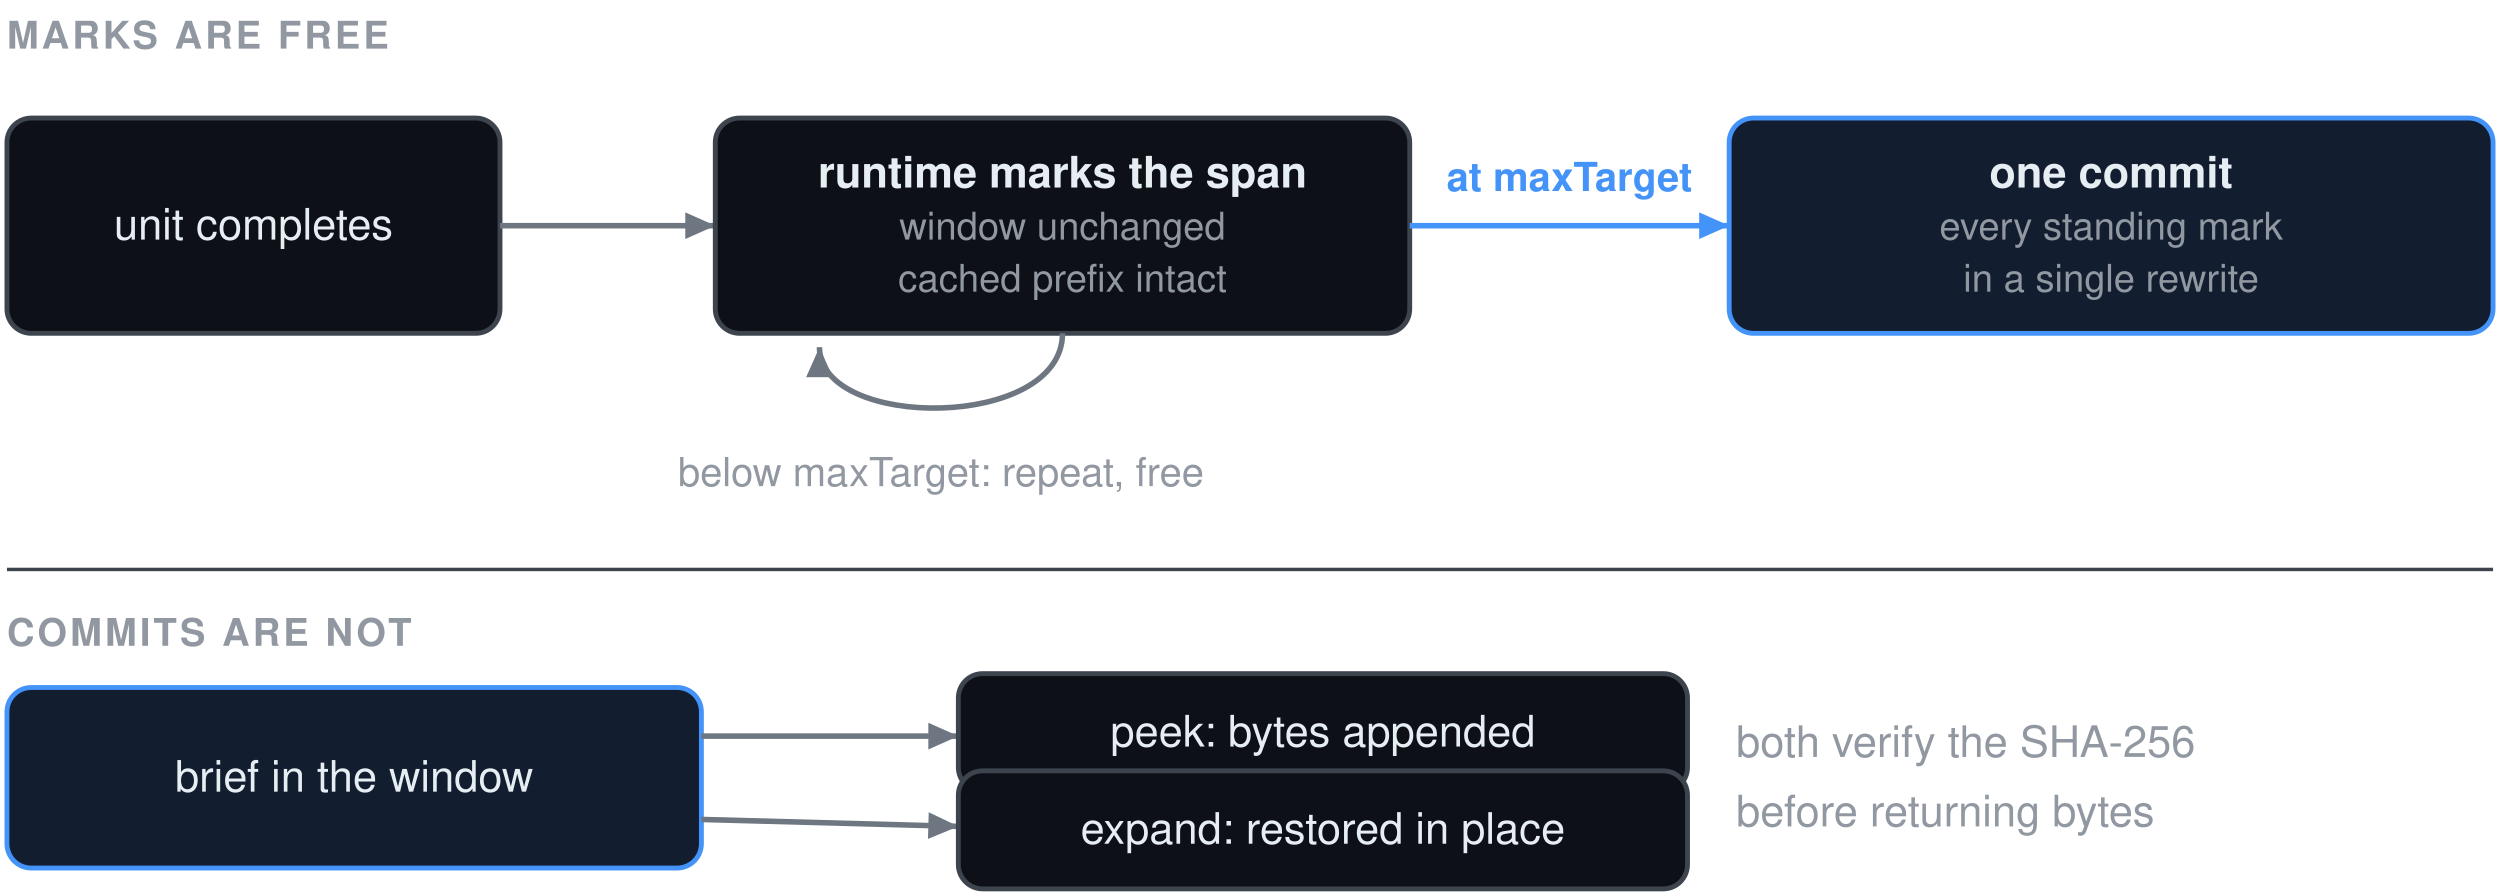
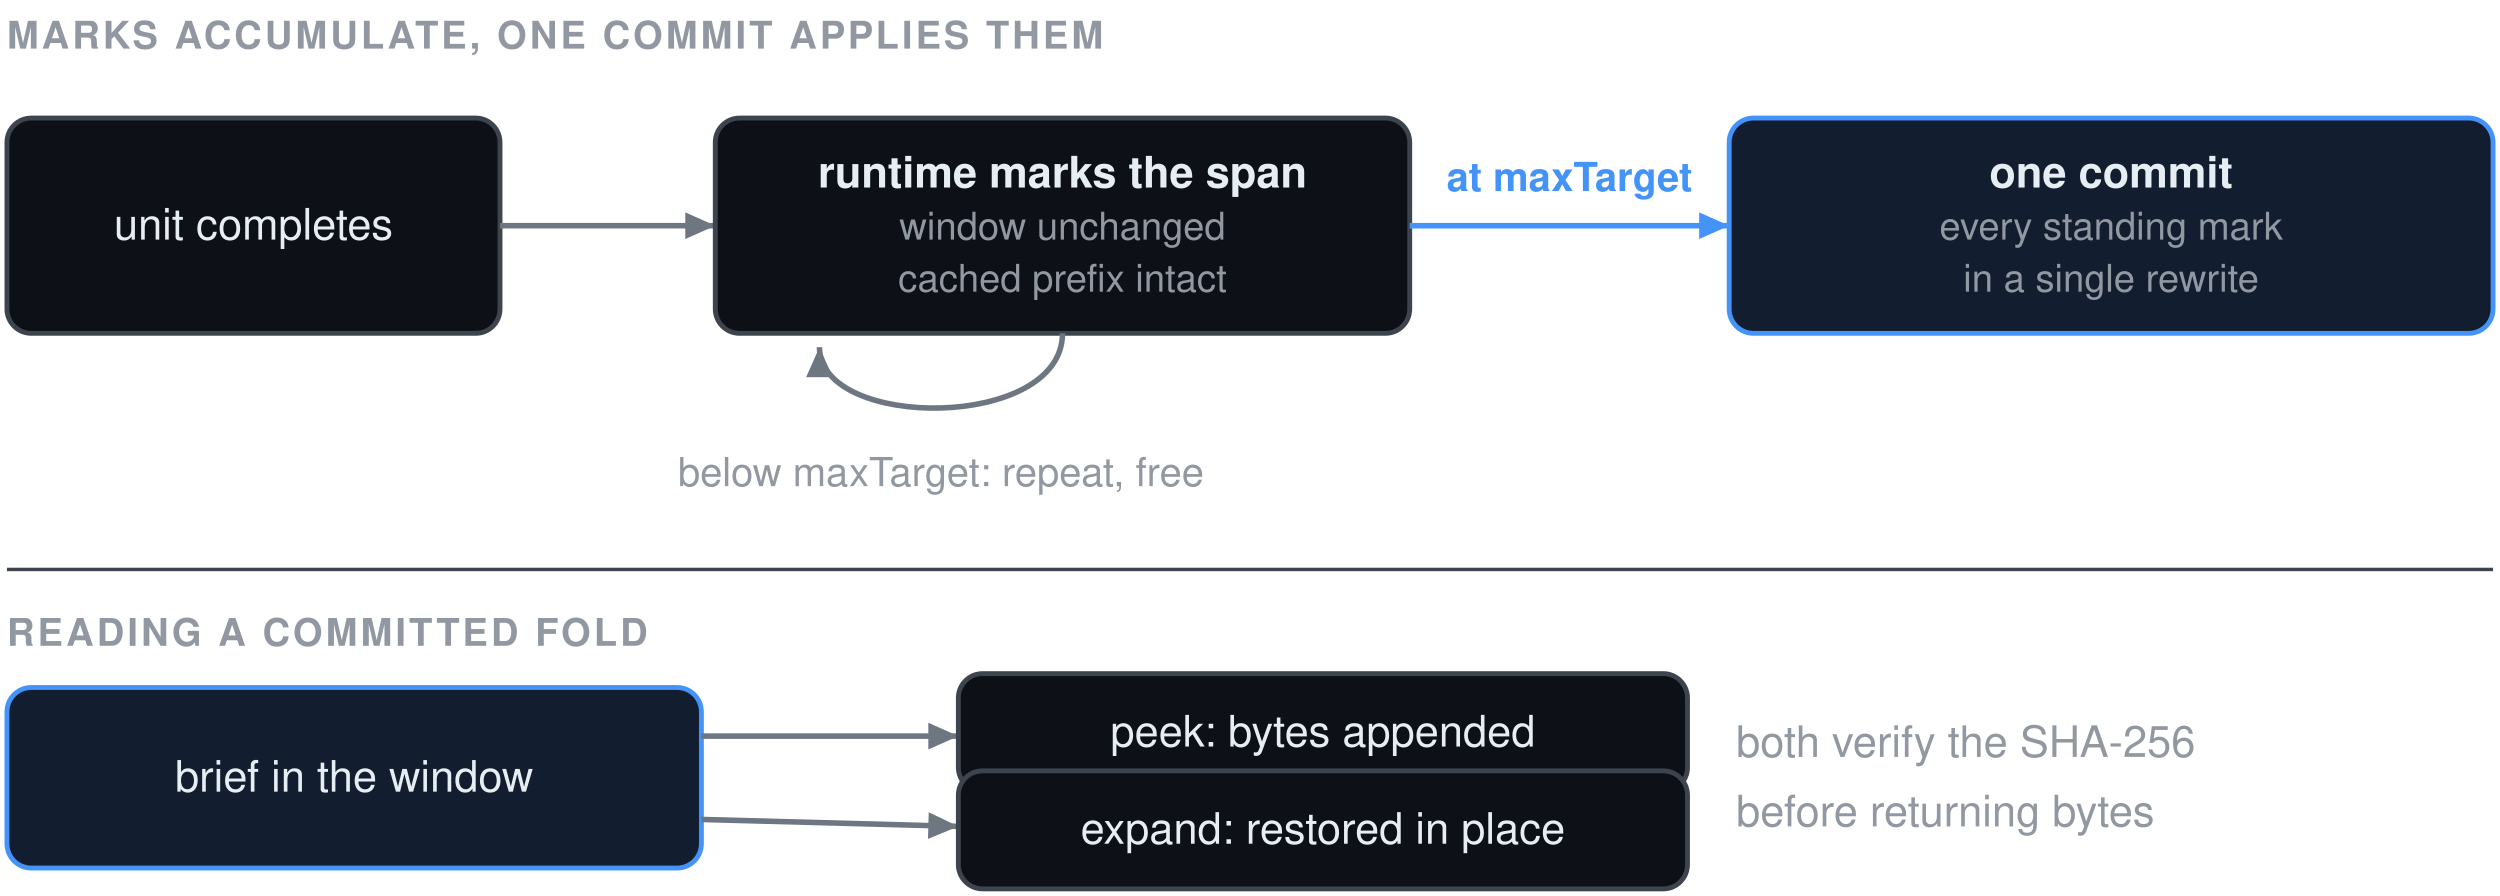
<svg xmlns="http://www.w3.org/2000/svg" width="720" height="258" viewBox="0 0 720 258" role="img" aria-label="A completed unit becomes a pending mark that changes nothing. Marks accumulate for free until occupancy reaches maxTarget, when one commit applies all of them in a single rewrite.">
  <defs>
    <marker id="a-6e7681" viewBox="0 0 10 10" refX="9" refY="5" markerWidth="6" markerHeight="6" orient="auto-start-reverse">
      <path d="M 0 1 L 9 5 L 0 9 z" fill="#6e7681" />
    </marker>
    <marker id="s-6e7681" viewBox="0 0 10 10" refX="1" refY="5" markerWidth="6" markerHeight="6" orient="auto-start-reverse">
      <path d="M 9 1 L 0 5 L 9 9 z" fill="#6e7681" />
    </marker>
    <marker id="a-4493f8" viewBox="0 0 10 10" refX="9" refY="5" markerWidth="6" markerHeight="6" orient="auto-start-reverse">
      <path d="M 0 1 L 9 5 L 0 9 z" fill="#4493f8" />
    </marker>
    <marker id="s-4493f8" viewBox="0 0 10 10" refX="1" refY="5" markerWidth="6" markerHeight="6" orient="auto-start-reverse">
      <path d="M 9 1 L 0 5 L 9 9 z" fill="#4493f8" />
    </marker>
    <marker id="a-db6d28" viewBox="0 0 10 10" refX="9" refY="5" markerWidth="6" markerHeight="6" orient="auto-start-reverse">
      <path d="M 0 1 L 9 5 L 0 9 z" fill="#db6d28" />
    </marker>
    <marker id="s-db6d28" viewBox="0 0 10 10" refX="1" refY="5" markerWidth="6" markerHeight="6" orient="auto-start-reverse">
      <path d="M 9 1 L 0 5 L 9 9 z" fill="#db6d28" />
    </marker>
  </defs>
-   <text x="2" y="14" font-size="11" font-weight="700" fill="#9198a1" letter-spacing="0.08em" font-family="-apple-system,BlinkMacSystemFont,Segoe UI,Helvetica,Arial,sans-serif">MARKS ARE FREE</text>
+   <text x="2" y="14" font-size="11" font-weight="700" fill="#9198a1" letter-spacing="0.08em" font-family="-apple-system,BlinkMacSystemFont,Segoe UI,Helvetica,Arial,sans-serif">MARKS ACCUMULATE, ONE COMMIT APPLIES THEM</text>
  <rect x="2" y="34" width="142" height="62" rx="7" fill="#0d1117" stroke="#3d444d" stroke-width="1.4" />
  <text x="73.0" y="69.0" font-size="12.5" font-weight="400" fill="#e6edf3" text-anchor="middle" font-family="-apple-system,BlinkMacSystemFont,Segoe UI,Helvetica,Arial,sans-serif">unit completes</text>
  <line x1="144" y1="65" x2="206" y2="65" stroke="#6e7681" stroke-width="1.6" marker-end="url(#a-6e7681)" />
  <rect x="206" y="34" width="200" height="62" rx="7" fill="#0d1117" stroke="#3d444d" stroke-width="1.4" />
  <text x="306.0" y="54.0" font-size="12.5" font-weight="600" fill="#e6edf3" text-anchor="middle" font-family="-apple-system,BlinkMacSystemFont,Segoe UI,Helvetica,Arial,sans-serif">runtime marks the span</text>
  <text x="306.0" y="69.0" font-size="11.0" font-weight="400" fill="#9198a1" text-anchor="middle" font-family="-apple-system,BlinkMacSystemFont,Segoe UI,Helvetica,Arial,sans-serif">window unchanged</text>
  <text x="306.0" y="84.0" font-size="11.0" font-weight="400" fill="#9198a1" text-anchor="middle" font-family="-apple-system,BlinkMacSystemFont,Segoe UI,Helvetica,Arial,sans-serif">cached prefix intact</text>
  <path d="M 306 96 C 306 124, 236 124, 236 100" fill="none" stroke="#6e7681" stroke-width="1.6" marker-end="url(#a-6e7681)" />
  <text x="271" y="140" font-size="11.5" fill="#9198a1" text-anchor="middle" font-family="-apple-system,BlinkMacSystemFont,Segoe UI,Helvetica,Arial,sans-serif">below maxTarget: repeat, free</text>
  <line x1="406" y1="65" x2="498" y2="65" stroke="#4493f8" stroke-width="1.6" marker-end="url(#a-4493f8)" />
  <text x="452" y="55" font-size="11.5" font-weight="600" fill="#4493f8" text-anchor="middle" font-family="-apple-system,BlinkMacSystemFont,Segoe UI,Helvetica,Arial,sans-serif">at maxTarget</text>
  <rect x="498" y="34" width="220" height="62" rx="7" fill="#121d2f" stroke="#4493f8" stroke-width="1.4" />
  <text x="608.0" y="54.0" font-size="12.5" font-weight="600" fill="#e6edf3" text-anchor="middle" font-family="-apple-system,BlinkMacSystemFont,Segoe UI,Helvetica,Arial,sans-serif">one commit</text>
  <text x="608.0" y="69.0" font-size="11.0" font-weight="400" fill="#9198a1" text-anchor="middle" font-family="-apple-system,BlinkMacSystemFont,Segoe UI,Helvetica,Arial,sans-serif">every standing mark</text>
  <text x="608.0" y="84.0" font-size="11.0" font-weight="400" fill="#9198a1" text-anchor="middle" font-family="-apple-system,BlinkMacSystemFont,Segoe UI,Helvetica,Arial,sans-serif">in a single rewrite</text>
  <line x1="2" y1="164" x2="718" y2="164" stroke="#3d444d" stroke-width="1" />
-   <text x="2" y="186" font-size="11" font-weight="700" fill="#9198a1" letter-spacing="0.08em" font-family="-apple-system,BlinkMacSystemFont,Segoe UI,Helvetica,Arial,sans-serif">COMMITS ARE NOT</text>
+   <text x="2" y="186" font-size="11" font-weight="700" fill="#9198a1" letter-spacing="0.08em" font-family="-apple-system,BlinkMacSystemFont,Segoe UI,Helvetica,Arial,sans-serif">READING A COMMITTED FOLD</text>
  <rect x="2" y="198" width="200" height="52" rx="7" fill="#121d2f" stroke="#4493f8" stroke-width="1.4" />
  <text x="102.0" y="228.0" font-size="12.5" font-weight="400" fill="#e6edf3" text-anchor="middle" font-family="-apple-system,BlinkMacSystemFont,Segoe UI,Helvetica,Arial,sans-serif">brief in the window</text>
  <line x1="202" y1="212" x2="276" y2="212" stroke="#6e7681" stroke-width="1.6" marker-end="url(#a-6e7681)" />
  <rect x="276" y="194" width="210" height="34" rx="7" fill="#0d1117" stroke="#3d444d" stroke-width="1.4" />
  <text x="381.0" y="215.0" font-size="12.5" font-weight="400" fill="#e6edf3" text-anchor="middle" font-family="-apple-system,BlinkMacSystemFont,Segoe UI,Helvetica,Arial,sans-serif">peek: bytes appended</text>
  <line x1="202" y1="236" x2="276" y2="238" stroke="#6e7681" stroke-width="1.6" marker-end="url(#a-6e7681)" />
  <rect x="276" y="222" width="210" height="34" rx="7" fill="#0d1117" stroke="#3d444d" stroke-width="1.4" />
  <text x="381.0" y="243.0" font-size="12.5" font-weight="400" fill="#e6edf3" text-anchor="middle" font-family="-apple-system,BlinkMacSystemFont,Segoe UI,Helvetica,Arial,sans-serif">expand: restored in place</text>
  <text x="500" y="218" font-size="12.5" fill="#9198a1" font-family="-apple-system,BlinkMacSystemFont,Segoe UI,Helvetica,Arial,sans-serif">both verify the SHA-256</text>
  <text x="500" y="238" font-size="12.5" fill="#9198a1" font-family="-apple-system,BlinkMacSystemFont,Segoe UI,Helvetica,Arial,sans-serif">before returning bytes</text>
</svg>
